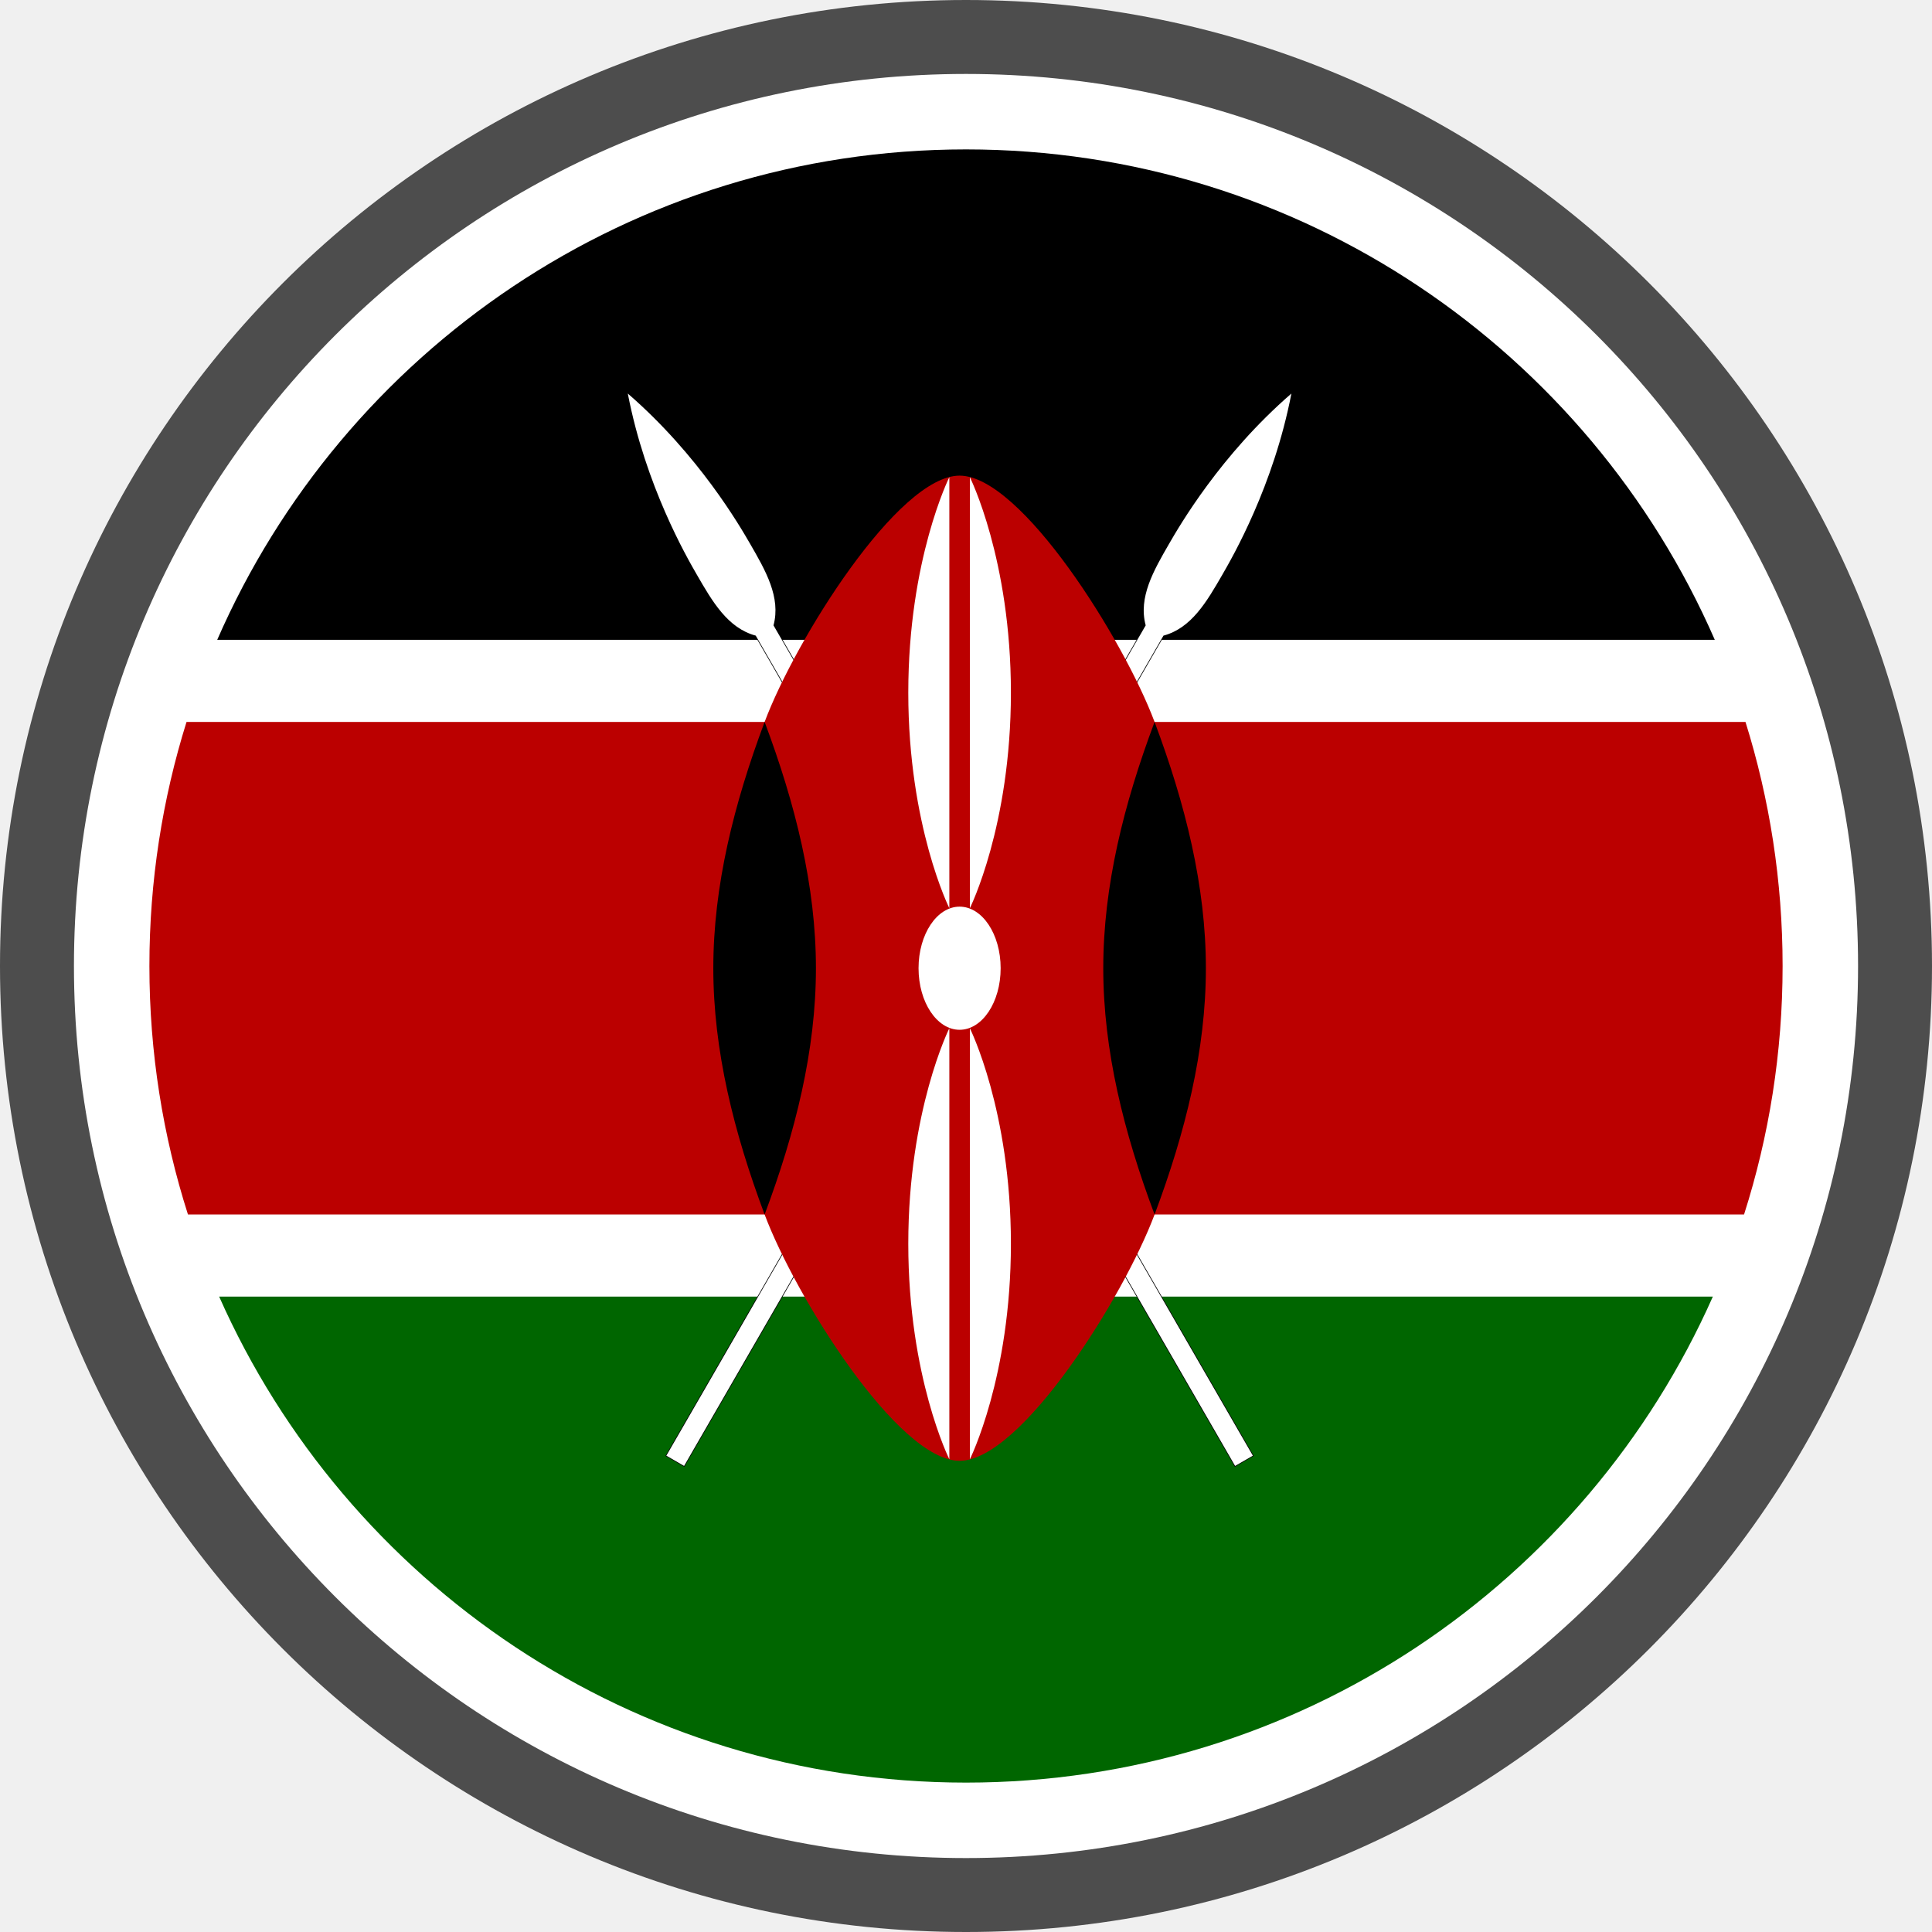
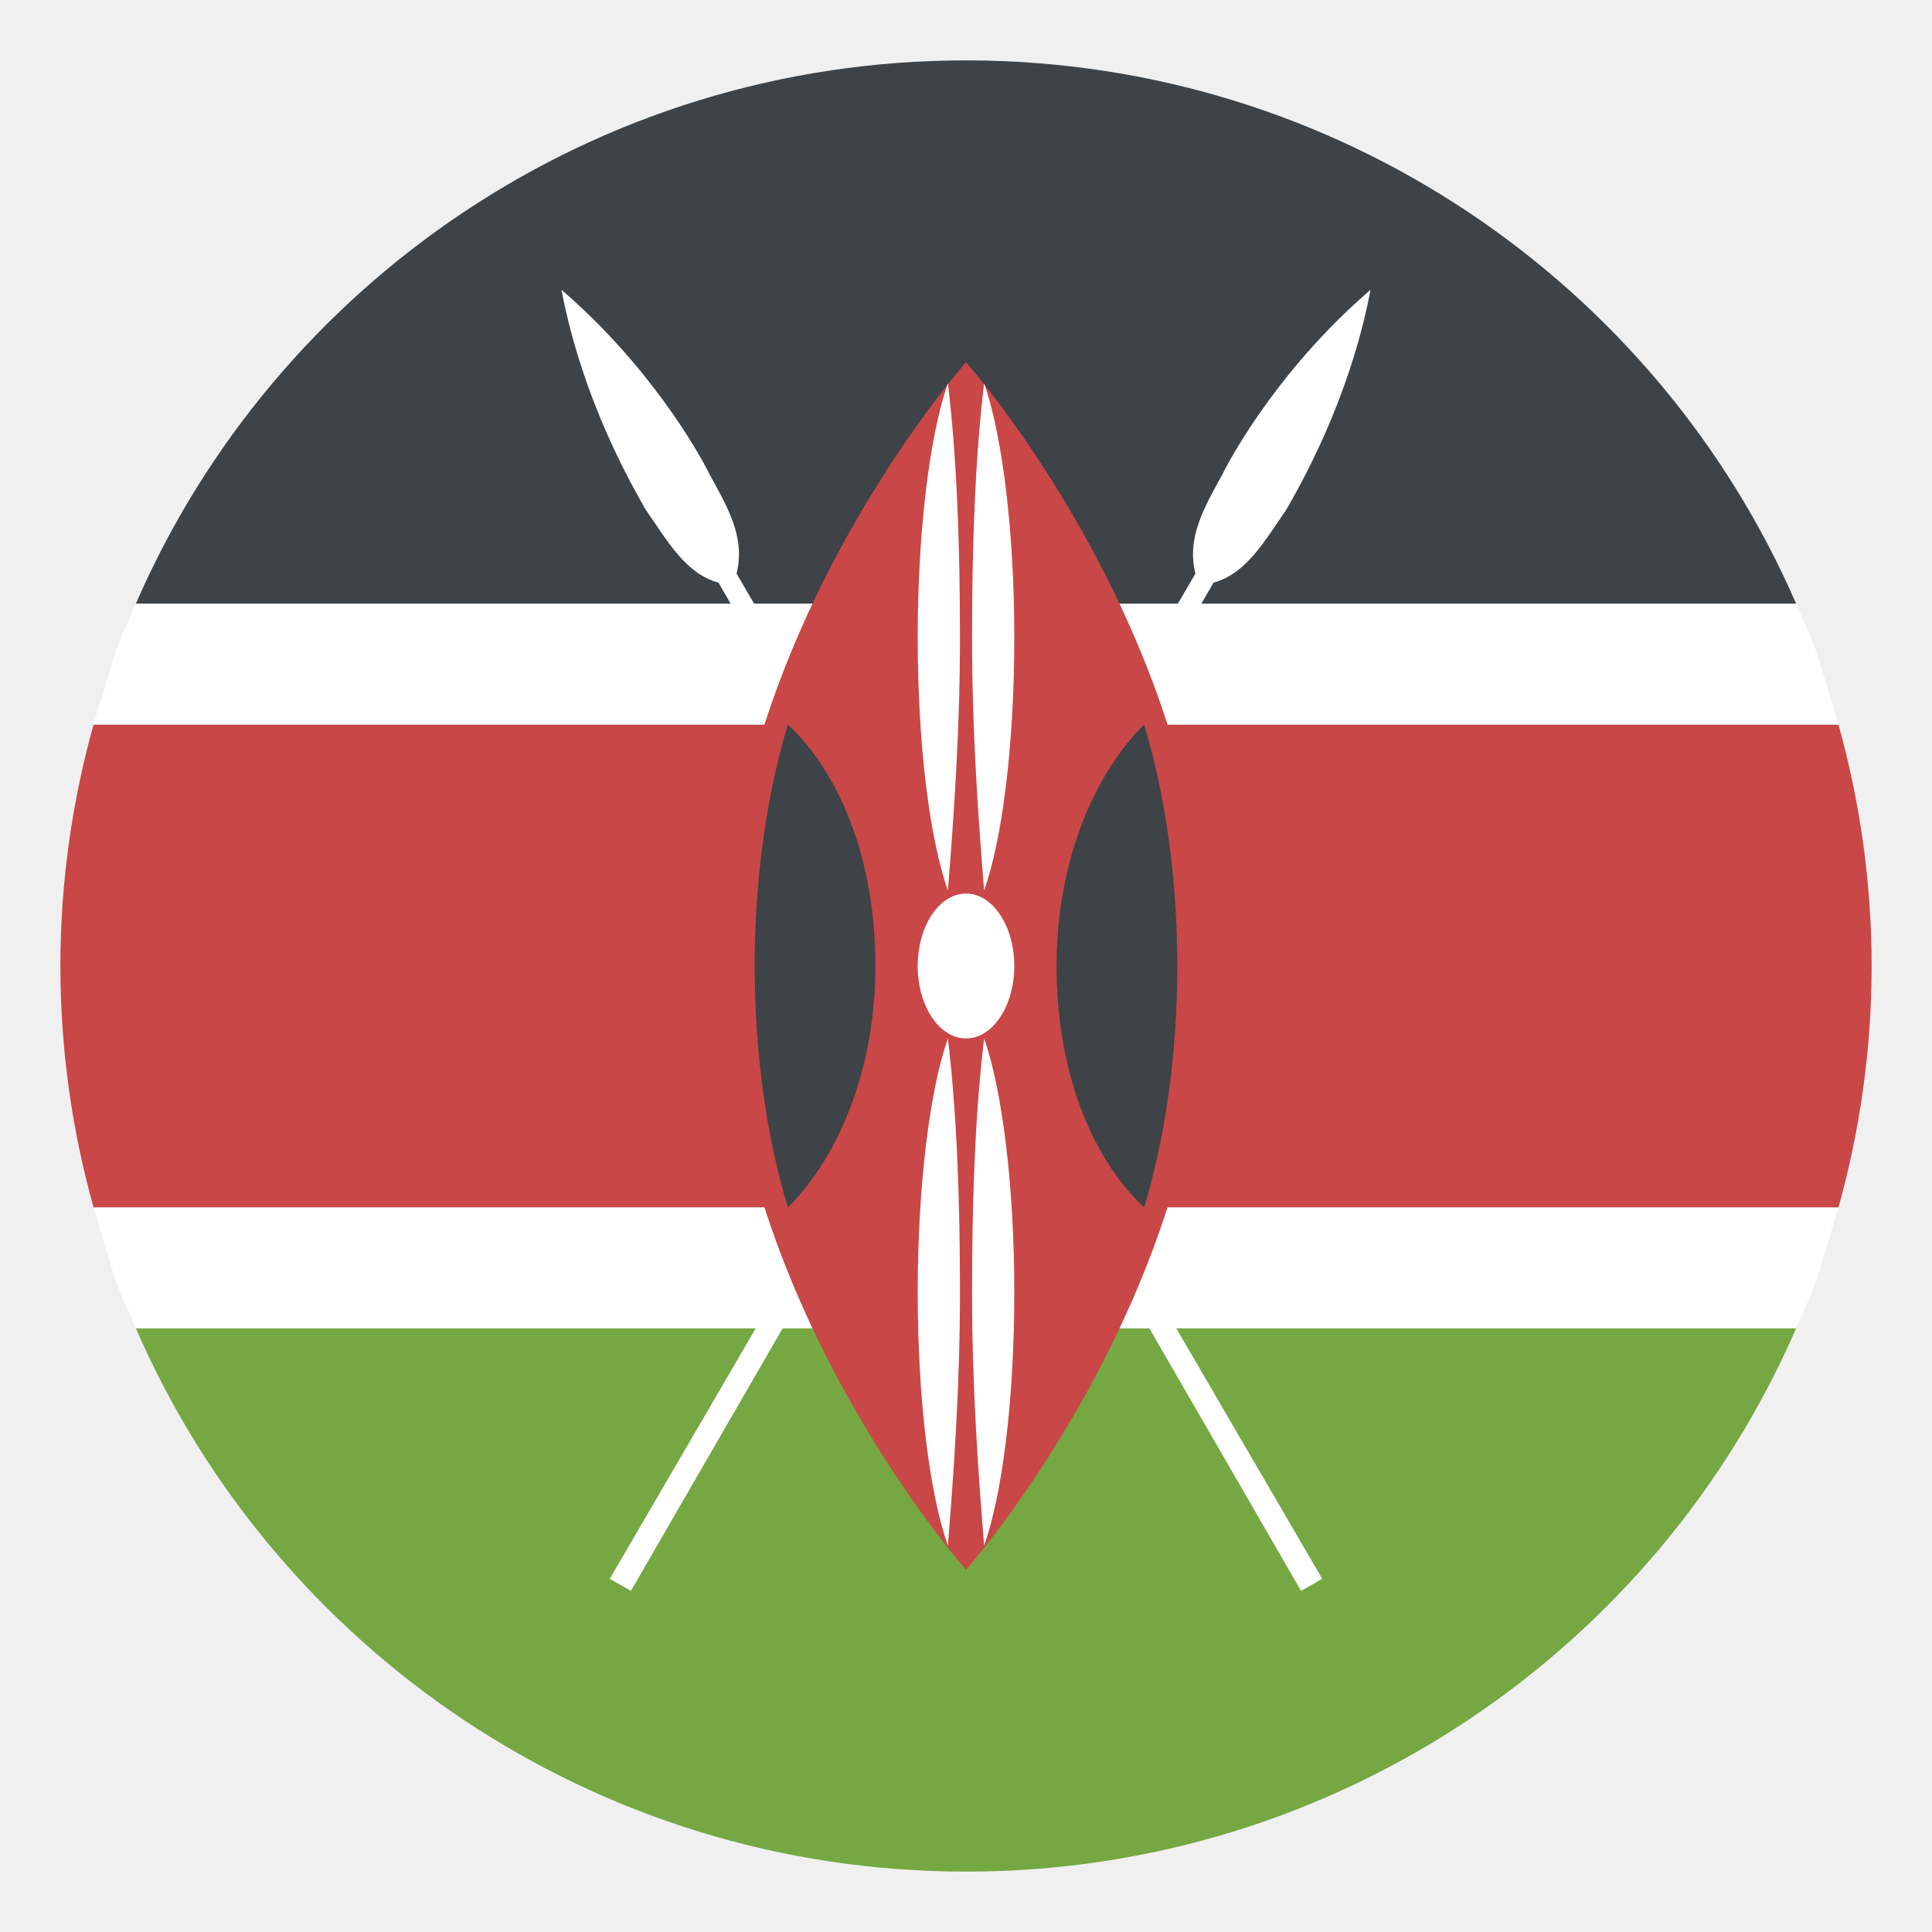
- <svg xmlns="http://www.w3.org/2000/svg" shape-rendering="geometricPrecision" text-rendering="geometricPrecision" image-rendering="optimizeQuality" fill-rule="evenodd" clip-rule="evenodd" viewBox="0 0 512 512">
-   <g fill-rule="nonzero">
-     <path fill="#4D4D4D" d="M256 0c70.683 0 134.689 28.663 181.012 74.987C483.336 121.311 512 185.316 512 256c0 70.683-28.664 134.689-74.988 181.012C390.689 483.336 326.683 512 256 512c-70.677 0-134.689-28.664-181.013-74.988C28.663 390.689 0 326.676 0 256c0-70.684 28.663-134.689 74.987-181.013C121.311 28.663 185.316 0 256 0z" />
-     <path fill="#fff" d="M256.001 19.596c65.278 0 124.383 26.467 167.162 69.243 42.777 42.78 69.243 101.884 69.243 167.162S465.94 380.384 423.16 423.16c-42.776 42.78-101.881 69.246-167.159 69.246-65.278 0-124.382-26.466-167.162-69.243-42.776-42.779-69.243-101.884-69.243-167.162S46.063 131.619 88.839 88.839c42.78-42.776 101.884-69.243 167.162-69.243z" />
-     <path fill="#fff" d="M256.001 39.594c119.518 0 216.407 96.887 216.407 216.407 0 119.518-96.889 216.407-216.407 216.407-119.52 0-216.407-96.889-216.407-216.407 0-119.52 96.887-216.407 216.407-216.407z" />
-     <path d="M454.438 169.562H57.564C90.932 93.07 167.213 39.594 256.001 39.594c88.786 0 165.069 53.476 198.437 129.968z" />
-     <path fill="#060" d="M58.078 343.615h395.844c-33.634 75.864-109.59 128.793-197.921 128.793-88.334 0-164.289-52.929-197.923-128.793z" />
-     <path stroke="#000" stroke-width=".348" stroke-miterlimit="22.926" d="M176.582 385.769l4.709 2.721 127.04-220.041c7.43-1.989 11.507-9.057 15.587-16.121 2.722-4.712 13.598-23.552 18.315-48.034-18.846 16.322-29.725 35.165-32.444 39.874-4.08 7.068-8.16 14.132-6.17 21.562L176.582 385.769z" />
-     <path fill="#fff" d="M176.582 385.769l4.709 2.721 127.04-220.041c7.43-1.989 11.507-9.057 15.587-16.121 2.722-4.712 13.598-23.552 18.315-48.034-18.846 16.322-29.725 35.165-32.444 39.874-4.08 7.068-8.16 14.132-6.17 21.562L176.582 385.769z" />
-     <path stroke="#000" stroke-width=".348" stroke-miterlimit="22.926" d="M332.025 385.769l-4.709 2.721-127.039-220.041c-7.431-1.989-11.508-9.057-15.588-16.121-2.722-4.712-13.597-23.552-18.315-48.034 18.847 16.322 29.725 35.165 32.444 39.874 4.08 7.068 8.16 14.132 6.17 21.562l127.037 220.039z" />
-     <path fill="#fff" d="M332.025 385.769l-4.709 2.721-127.039-220.041c-7.431-1.989-11.508-9.057-15.588-16.121-2.722-4.712-13.597-23.552-18.315-48.034 18.847 16.322 29.725 35.165 32.444 39.874 4.08 7.068 8.16 14.132 6.17 21.562l127.037 220.039z" />
-     <path fill="#B00" d="M49.812 321.857h152.82c8.16 21.758 35.355 65.272 51.672 65.272 16.316 0 43.511-43.514 51.671-65.272H462.19c6.628-20.768 10.218-42.891 10.218-65.856 0-22.531-3.448-44.255-9.837-64.681H305.975c-8.16-21.758-35.355-65.272-51.671-65.272-16.317 0-43.512 43.514-51.672 65.272H49.431c-6.389 20.426-9.837 42.15-9.837 64.681 0 22.965 3.59 45.088 10.218 65.856z" />
-     <path d="M305.975 321.857c8.16-21.757 13.598-43.511 13.598-65.269 0-21.757-5.438-43.511-13.598-65.268-8.16 21.757-13.598 43.511-13.598 65.268 0 21.758 5.441 43.512 13.598 65.269zM202.632 321.857c-8.16-21.757-13.597-43.511-13.597-65.269 0-21.757 5.437-43.511 13.597-65.268 8.16 21.757 13.598 43.511 13.598 65.268 0 21.758-5.441 43.512-13.598 65.269z" />
-     <path fill="#fff" d="M265.182 256.588c0-9.012-4.871-16.316-10.878-16.316-6.008 0-10.879 7.304-10.879 16.316 0 9.013 4.871 16.317 10.879 16.317 6.007 0 10.878-7.304 10.878-16.317z" />
-     <path fill="#fff" d="M257.023 272.498s10.878 21.757 10.878 57.112c0 35.355-10.878 57.112-10.878 57.112V272.498zM251.585 240.679s-10.879-21.757-10.879-57.112c0-35.354 10.879-57.112 10.879-57.112v114.224zM251.585 272.498s-10.879 21.757-10.879 57.112c0 35.355 10.879 57.112 10.879 57.112V272.498zM257.023 240.679s10.878-21.757 10.878-57.112c0-35.354-10.878-57.112-10.878-57.112v114.224z" />
+ <svg xmlns="http://www.w3.org/2000/svg" width="800px" height="800px" viewBox="0 0 64 64" aria-hidden="true" role="img" class="iconify iconify--emojione" preserveAspectRatio="xMidYMid meet">
+   <path d="M32 2C19.7 2 9.1 9.4 4.5 20h55C54.9 9.4 44.3 2 32 2z" fill="#3e4347">
+ 
+ </path>
+   <path d="M32 62c12.3 0 22.9-7.4 27.5-18h-55C9.1 54.6 19.7 62 32 62z" fill="#75a843">
+ 
+ </path>
+   <path d="M62 32c0-2.8-.4-5.5-1.1-8H3.1C2.4 26.5 2 29.2 2 32s.4 5.5 1.1 8h57.8c.7-2.5 1.1-5.2 1.1-8" fill="#c94747">
+ 
+ </path>
+   <g fill="#ffffff">
+     <path d="M3.7 42c.2.7.5 1.3.8 2h55c.3-.7.6-1.3.8-2c.2-.7.4-1.3.6-2H3.1c.2.7.4 1.3.6 2">
+ 
+ </path>
+     <path d="M60.3 22c-.2-.7-.5-1.3-.8-2h-55c-.3.7-.6 1.3-.8 2c-.2.7-.4 1.3-.6 2h57.8c-.2-.7-.4-1.3-.6-2">
+ 
+ </path>
+     <path d="M20.2 52.3l.7.4l19.3-33.4c1.1-.3 1.7-1.4 2.4-2.4c.4-.7 2.1-3.6 2.8-7.3c-2.9 2.5-4.5 5.3-4.9 6.1c-.6 1.1-1.2 2.1-.9 3.3L20.2 52.3">
+ 
+ </path>
+     <path d="M43.8 52.3l-.7.4l-19.3-33.4c-1.1-.3-1.7-1.4-2.4-2.4c-.4-.7-2.1-3.6-2.8-7.3c2.9 2.5 4.5 5.3 4.9 6.1c.6 1.1 1.2 2.1.9 3.3l19.4 33.3">
+ 
+ </path>
+   </g>
+   <path d="M40 32c0 11-8 20-8 20s-8-9-8-20s8-20 8-20s8 9 8 20" fill="#c94747">
+ 
+ </path>
+   <g fill="#3e4347">
+     <path d="M26.1 40c1.7-1.7 2.9-4.6 2.9-8c0-3.4-1.1-6.3-2.9-8c-.7 2.3-1.1 5.1-1.1 8c0 2.9.4 5.7 1.1 8">
+ 
+ </path>
+     <path d="M37.9 24c-1.7 1.7-2.9 4.6-2.9 8c0 3.4 1.1 6.3 2.9 8c.7-2.3 1.1-5.1 1.1-8c0-2.9-.4-5.7-1.1-8">
+ 
+ </path>
+   </g>
+   <g fill="#ffffff">
+     <ellipse cx="32" cy="32" rx="1.6" ry="2.4">
+ 
+ </ellipse>
+     <path d="M31.4 12.7c-.6 1.7-1 4.9-1 8.4c0 3.6.4 6.7 1 8.4c.2-2.5.4-5.3.4-8.4c0-3-.1-5.9-.4-8.4">
+ 
+ </path>
+     <path d="M32.6 12.7c.6 1.7 1 4.9 1 8.4c0 3.6-.4 6.7-1 8.4c-.2-2.5-.4-5.3-.4-8.4c0-3 .1-5.9.4-8.4">
+ 
+ </path>
+     <path d="M31.4 34.4c-.6 1.7-1 4.9-1 8.4c0 3.6.4 6.7 1 8.4c.2-2.5.4-5.3.4-8.4c0-3-.1-5.9-.4-8.4">
+ 
+ </path>
+     <path d="M32.6 34.4c.6 1.7 1 4.9 1 8.4c0 3.6-.4 6.7-1 8.4c-.2-2.5-.4-5.3-.4-8.4c0-3 .1-5.9.4-8.4">
+ 
+ </path>
  </g>
</svg>
